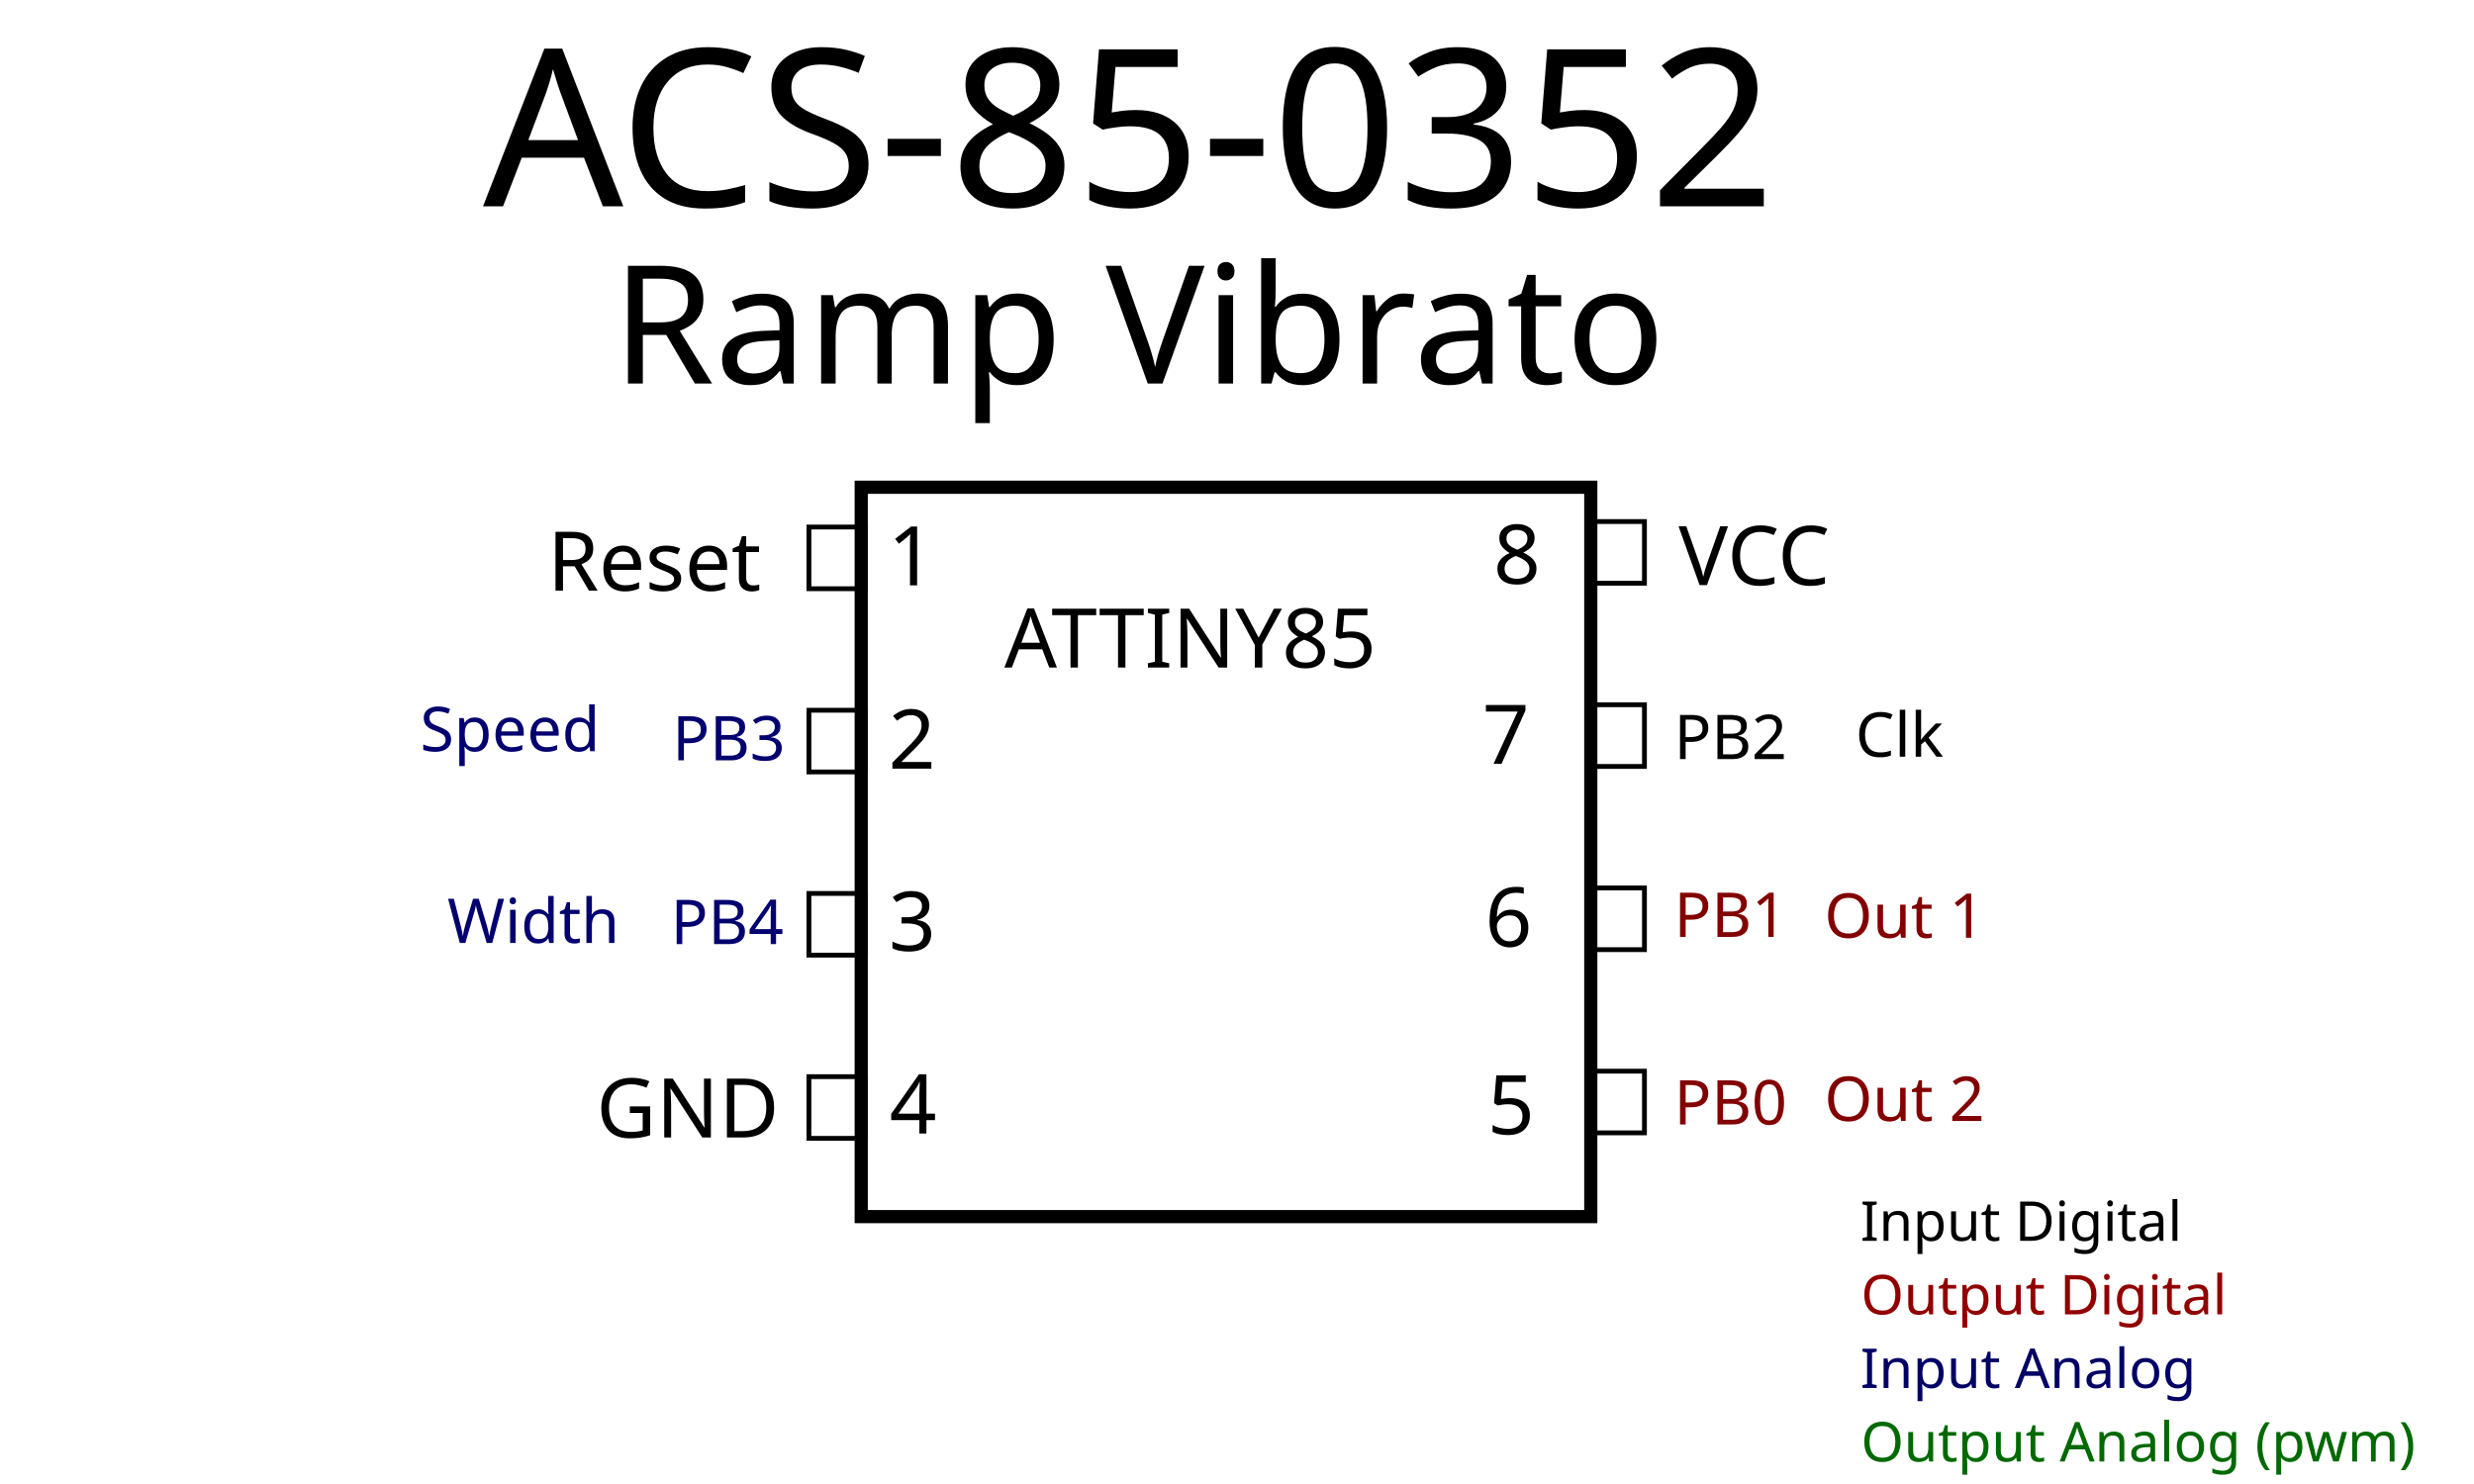
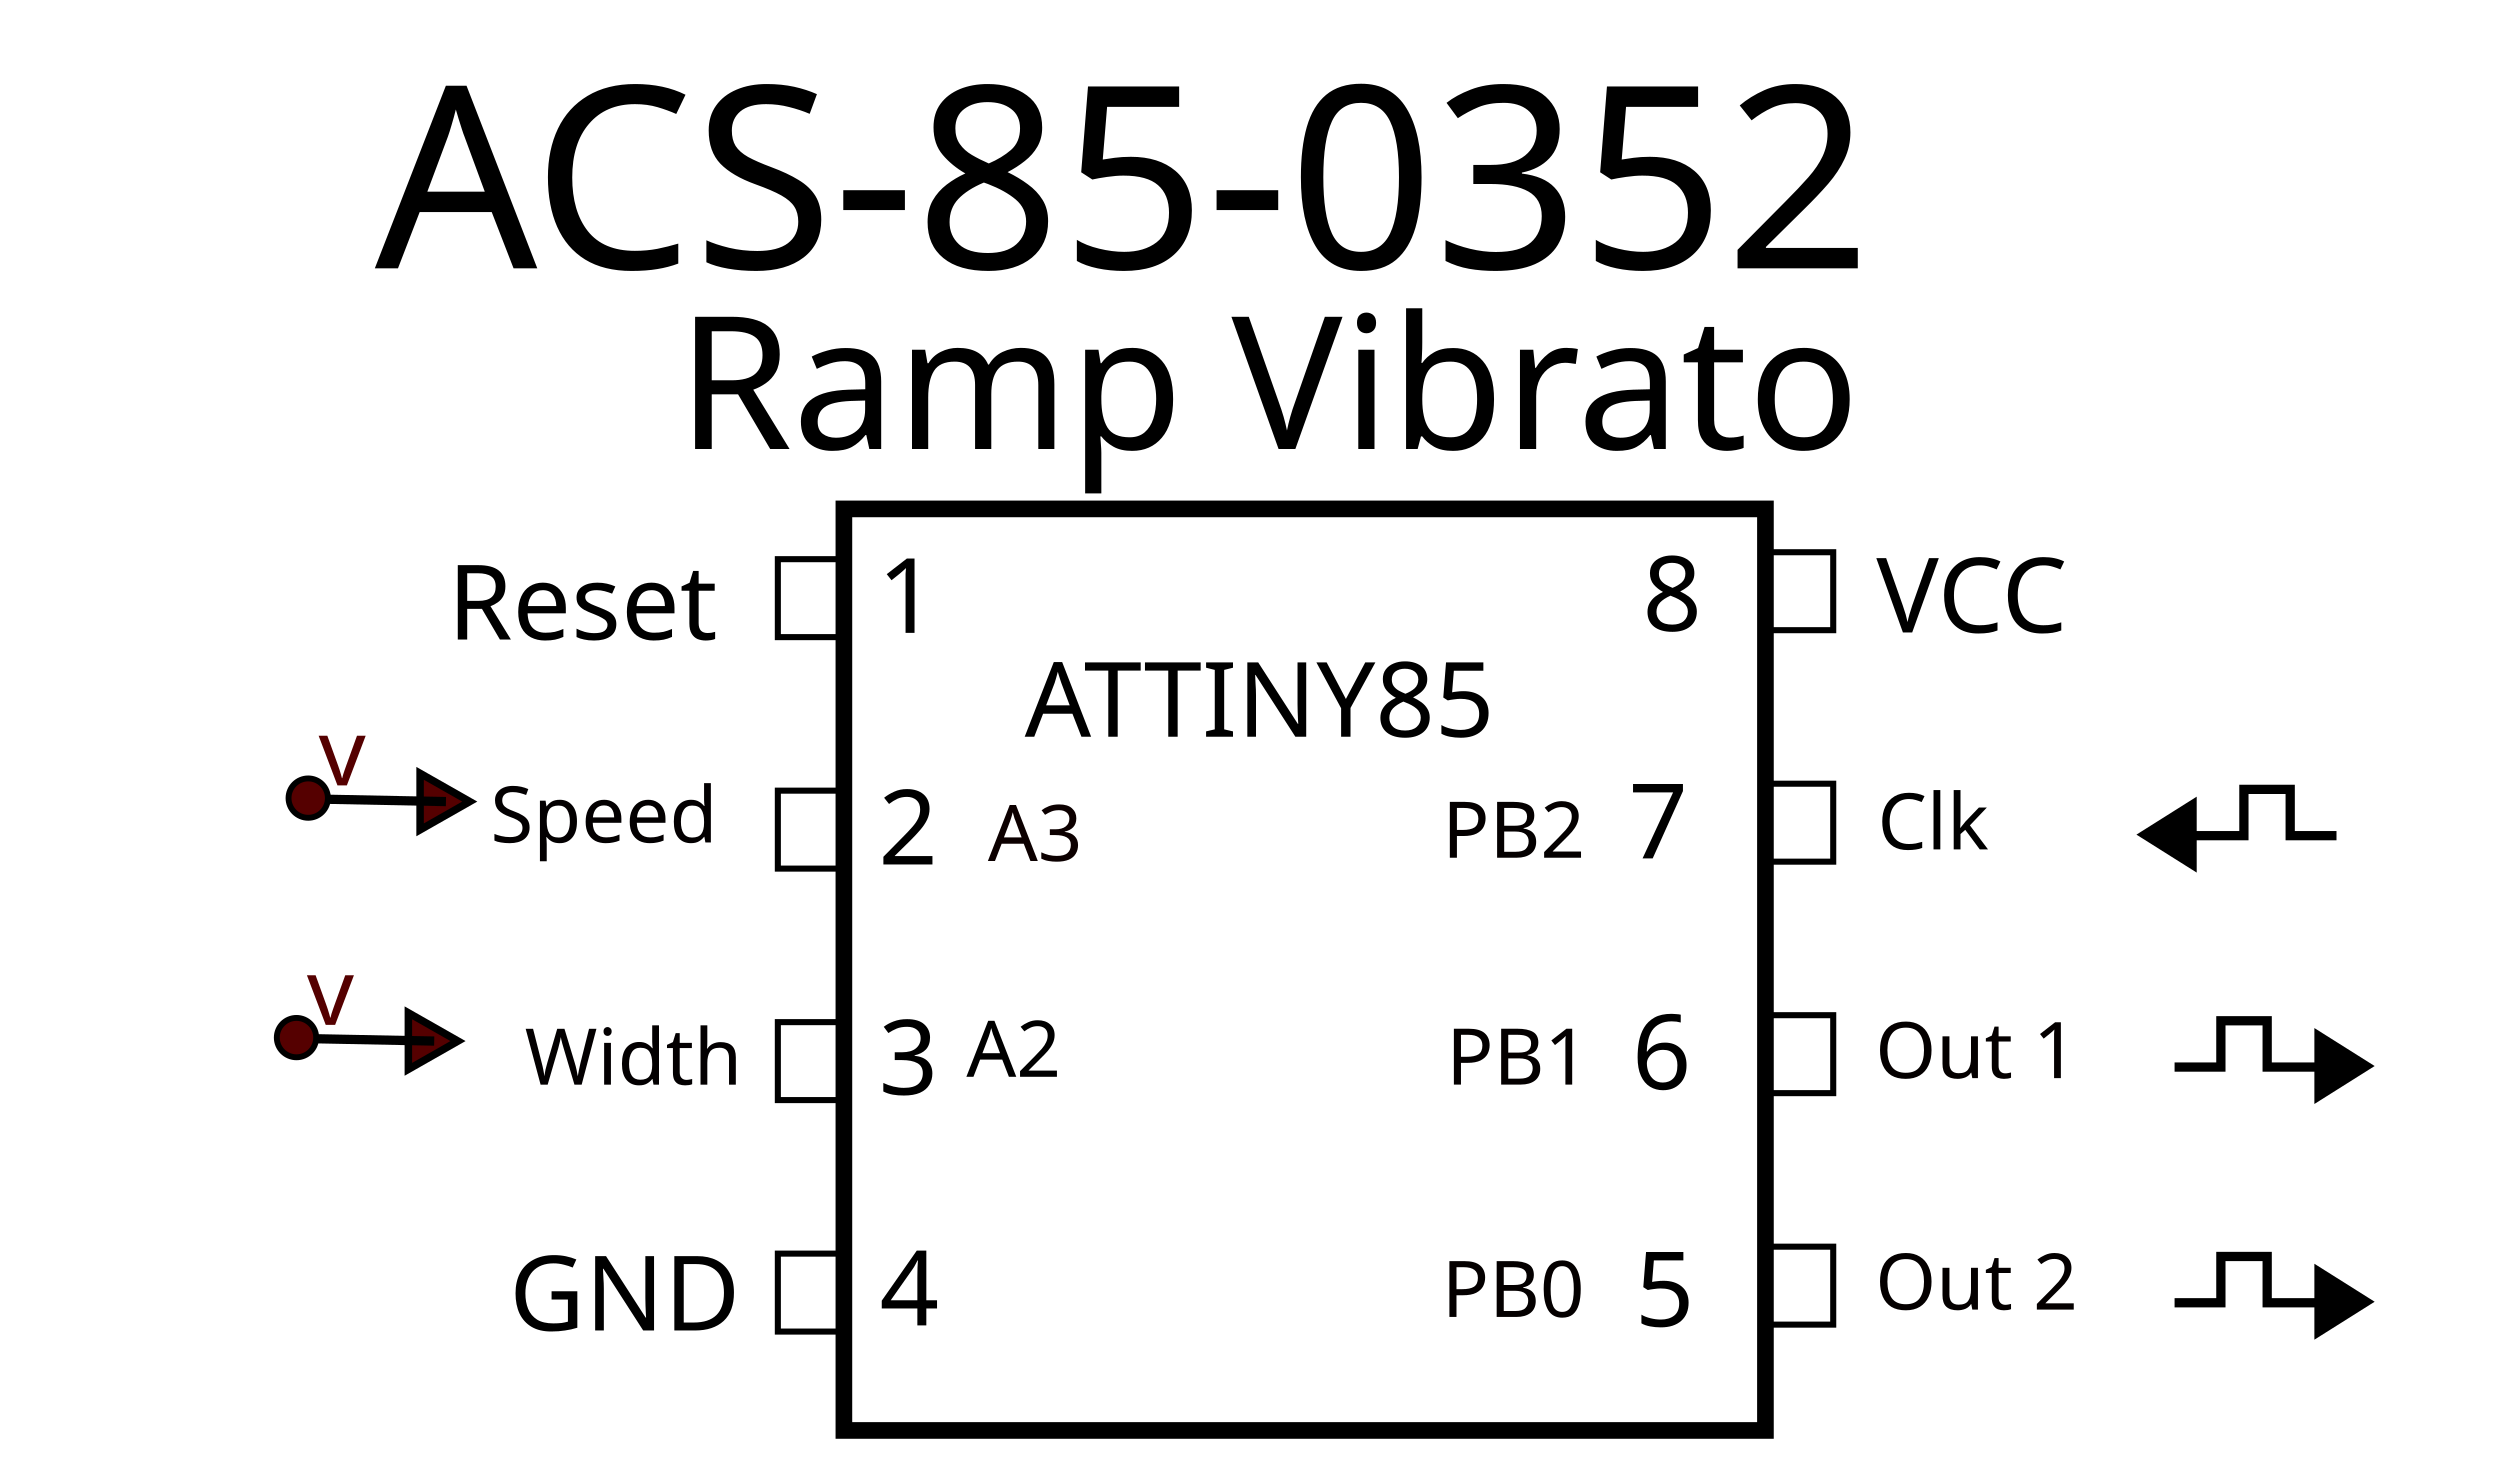
- <svg xmlns="http://www.w3.org/2000/svg" width="5in" height="3in" viewBox="0 0 450 270" id="svg2" version="1.1">
+ <svg xmlns="http://www.w3.org/2000/svg" width="3in" height="1.75in" viewBox="0 0 270 157.5" id="svg2" version="1.1">
  <defs id="defs4" />
-   <g id="layer1" transform="translate(0,-782.3622)">
-     <rect style="fill:none;fill-rule:evenodd;stroke:#000000;stroke-width:2.398;stroke-linecap:butt;stroke-linejoin:miter;stroke-miterlimit:4;stroke-dasharray:none;stroke-opacity:1" id="rect3344" width="132.702" height="132.702" x="156.649" y="871.011" />
-     <text xml:space="preserve" style="font-style:normal;font-weight:normal;font-size:40px;line-height:125%;font-family:sans-serif;letter-spacing:0px;word-spacing:0px;fill:#000000;fill-opacity:1;stroke:none;stroke-width:1px;stroke-linecap:butt;stroke-linejoin:miter;stroke-opacity:1" x="161.49" y="888.862" id="text4146">
-       <tspan id="tspan4148" x="161.49" y="888.862" style="font-size:15px">1</tspan>
+   <g id="layer1" transform="translate(0,-894.8622)">
+     <rect style="fill:none;fill-rule:evenodd;stroke:#000000;stroke-width:1.798;stroke-linecap:butt;stroke-linejoin:miter;stroke-miterlimit:4;stroke-dasharray:none;stroke-opacity:1" id="rect3344" width="99.527" height="99.527" x="91.14" y="949.824" />
+     <text xml:space="preserve" style="font-style:normal;font-weight:normal;font-size:30px;line-height:125%;font-family:sans-serif;letter-spacing:0px;word-spacing:0px;fill:#000000;fill-opacity:1;stroke:none;stroke-width:1px;stroke-linecap:butt;stroke-linejoin:miter;stroke-opacity:1" x="94.771" y="963.213" id="text4146">
+       <tspan id="tspan4148" x="94.771" y="963.213" style="font-size:11.25px">1</tspan>
    </text>
-     <text xml:space="preserve" style="font-style:normal;font-weight:normal;font-size:40px;line-height:125%;font-family:sans-serif;letter-spacing:0px;word-spacing:0px;fill:#000000;fill-opacity:1;stroke:none;stroke-width:1px;stroke-linecap:butt;stroke-linejoin:miter;stroke-opacity:1" x="161.607" y="922.206" id="text4146-0">
-       <tspan id="tspan4148-1" x="161.607" y="922.206" style="font-size:15px">2</tspan>
+     <text xml:space="preserve" style="font-style:normal;font-weight:normal;font-size:30px;line-height:125%;font-family:sans-serif;letter-spacing:0px;word-spacing:0px;fill:#000000;fill-opacity:1;stroke:none;stroke-width:1px;stroke-linecap:butt;stroke-linejoin:miter;stroke-opacity:1" x="94.859" y="988.22" id="text4146-0">
+       <tspan id="tspan4148-1" x="94.859" y="988.22" style="font-size:11.25px">2</tspan>
    </text>
-     <text xml:space="preserve" style="font-style:normal;font-weight:normal;font-size:40px;line-height:125%;font-family:sans-serif;letter-spacing:0px;word-spacing:0px;fill:#000000;fill-opacity:1;stroke:none;stroke-width:1px;stroke-linecap:butt;stroke-linejoin:miter;stroke-opacity:1" x="161.662" y="955.34" id="text4146-7">
-       <tspan id="tspan4148-4" x="161.662" y="955.34" style="font-size:15px">3</tspan>
+     <text xml:space="preserve" style="font-style:normal;font-weight:normal;font-size:30px;line-height:125%;font-family:sans-serif;letter-spacing:0px;word-spacing:0px;fill:#000000;fill-opacity:1;stroke:none;stroke-width:1px;stroke-linecap:butt;stroke-linejoin:miter;stroke-opacity:1" x="94.9" y="1013.071" id="text4146-7">
+       <tspan id="tspan4148-4" x="94.9" y="1013.071" style="font-size:11.25px">3</tspan>
    </text>
-     <text xml:space="preserve" style="font-style:normal;font-weight:normal;font-size:40px;line-height:125%;font-family:sans-serif;letter-spacing:0px;word-spacing:0px;fill:#000000;fill-opacity:1;stroke:none;stroke-width:1px;stroke-linecap:butt;stroke-linejoin:miter;stroke-opacity:1" x="161.79" y="988.589" id="text4146-9">
-       <tspan id="tspan4148-8" x="161.79" y="988.589" style="font-size:15px">4</tspan>
+     <text xml:space="preserve" style="font-style:normal;font-weight:normal;font-size:30px;line-height:125%;font-family:sans-serif;letter-spacing:0px;word-spacing:0px;fill:#000000;fill-opacity:1;stroke:none;stroke-width:1px;stroke-linecap:butt;stroke-linejoin:miter;stroke-opacity:1" x="94.996" y="1038.007" id="text4146-9">
+       <tspan id="tspan4148-8" x="94.996" y="1038.007" style="font-size:11.25px">4</tspan>
    </text>
-     <text xml:space="preserve" style="font-style:normal;font-weight:normal;font-size:40px;line-height:125%;font-family:sans-serif;letter-spacing:0px;word-spacing:0px;fill:#000000;fill-opacity:1;stroke:none;stroke-width:1px;stroke-linecap:butt;stroke-linejoin:miter;stroke-opacity:1" x="270.556" y="988.723" id="text4146-1">
-       <tspan id="tspan4148-2" x="270.556" y="988.723" style="font-size:15px">5</tspan>
+     <text xml:space="preserve" style="font-style:normal;font-weight:normal;font-size:30px;line-height:125%;font-family:sans-serif;letter-spacing:0px;word-spacing:0px;fill:#000000;fill-opacity:1;stroke:none;stroke-width:1px;stroke-linecap:butt;stroke-linejoin:miter;stroke-opacity:1" x="176.57" y="1038.108" id="text4146-1">
+       <tspan id="tspan4148-2" x="176.57" y="1038.108" style="font-size:11.25px">5</tspan>
    </text>
-     <text xml:space="preserve" style="font-style:normal;font-weight:normal;font-size:40px;line-height:125%;font-family:sans-serif;letter-spacing:0px;word-spacing:0px;fill:#000000;fill-opacity:1;stroke:none;stroke-width:1px;stroke-linecap:butt;stroke-linejoin:miter;stroke-opacity:1" x="270.114" y="954.574" id="text4146-2">
-       <tspan id="tspan4148-7" x="270.114" y="954.574" style="font-size:15px">6</tspan>
+     <text xml:space="preserve" style="font-style:normal;font-weight:normal;font-size:30px;line-height:125%;font-family:sans-serif;letter-spacing:0px;word-spacing:0px;fill:#000000;fill-opacity:1;stroke:none;stroke-width:1px;stroke-linecap:butt;stroke-linejoin:miter;stroke-opacity:1" x="176.239" y="1012.496" id="text4146-2">
+       <tspan id="tspan4148-7" x="176.239" y="1012.496" style="font-size:11.25px">6</tspan>
    </text>
-     <text xml:space="preserve" style="font-style:normal;font-weight:normal;font-size:40px;line-height:125%;font-family:sans-serif;letter-spacing:0px;word-spacing:0px;fill:#000000;fill-opacity:1;stroke:none;stroke-width:1px;stroke-linecap:butt;stroke-linejoin:miter;stroke-opacity:1" x="269.618" y="921.333" id="text4146-8">
-       <tspan id="tspan4148-3" x="269.618" y="921.333" style="font-size:15px">7</tspan>
+     <text xml:space="preserve" style="font-style:normal;font-weight:normal;font-size:30px;line-height:125%;font-family:sans-serif;letter-spacing:0px;word-spacing:0px;fill:#000000;fill-opacity:1;stroke:none;stroke-width:1px;stroke-linecap:butt;stroke-linejoin:miter;stroke-opacity:1" x="175.867" y="987.566" id="text4146-8">
+       <tspan id="tspan4148-3" x="175.867" y="987.566" style="font-size:11.25px">7</tspan>
    </text>
-     <text xml:space="preserve" style="font-style:normal;font-weight:normal;font-size:40px;line-height:125%;font-family:sans-serif;letter-spacing:0px;word-spacing:0px;fill:#000000;fill-opacity:1;stroke:none;stroke-width:1px;stroke-linecap:butt;stroke-linejoin:miter;stroke-opacity:1" x="271.64" y="888.569" id="text4146-8-5">
-       <tspan id="tspan4148-3-6" x="271.64" y="888.569" style="font-size:15px">8</tspan>
+     <text xml:space="preserve" style="font-style:normal;font-weight:normal;font-size:30px;line-height:125%;font-family:sans-serif;letter-spacing:0px;word-spacing:0px;fill:#000000;fill-opacity:1;stroke:none;stroke-width:1px;stroke-linecap:butt;stroke-linejoin:miter;stroke-opacity:1" x="177.384" y="962.993" id="text4146-8-5">
+       <tspan id="tspan4148-3-6" x="177.384" y="962.993" style="font-size:11.25px">8</tspan>
    </text>
-     <text xml:space="preserve" style="font-style:normal;font-weight:normal;font-size:40px;line-height:125%;font-family:sans-serif;letter-spacing:0px;word-spacing:0px;fill:#000000;fill-opacity:1;stroke:none;stroke-width:1px;stroke-linecap:butt;stroke-linejoin:miter;stroke-opacity:1" x="87.858" y="819.898" id="text4262">
-       <tspan id="tspan4264" x="87.858" y="819.898">ACS-85-0352</tspan>
+     <text xml:space="preserve" style="font-style:normal;font-weight:normal;font-size:40px;line-height:125%;font-family:sans-serif;letter-spacing:0px;word-spacing:0px;fill:#000000;fill-opacity:1;stroke:none;stroke-width:1px;stroke-linecap:butt;stroke-linejoin:miter;stroke-opacity:1" x="40.482" y="923.842" id="text4262">
+       <tspan id="tspan4264" x="40.482" y="923.842" style="font-size:27.5px">ACS-85-0352</tspan>
    </text>
-     <rect style="fill:none;fill-opacity:1;stroke:#000000;stroke-width:0.875;stroke-miterlimit:4;stroke-dasharray:none;stroke-opacity:1" id="rect4266" width="10.225" height="11.225" x="147.137" y="878.25" />
-     <rect style="fill:none;fill-opacity:1;stroke:#000000;stroke-width:0.875;stroke-miterlimit:4;stroke-dasharray:none;stroke-opacity:1" id="rect4266-7-9-4" width="10.225" height="11.225" x="147.137" y="978.25" />
-     <rect style="fill:none;fill-opacity:1;stroke:#000000;stroke-width:0.875;stroke-miterlimit:4;stroke-dasharray:none;stroke-opacity:1" id="rect4266-7-9-45" width="10.225" height="11.225" x="147.137" y="944.916" />
-     <rect style="fill:none;fill-opacity:1;stroke:#000000;stroke-width:0.875;stroke-miterlimit:4;stroke-dasharray:none;stroke-opacity:1" id="rect4266-7-9-5" width="10.225" height="11.225" x="147.137" y="911.583" />
-     <rect style="fill:none;fill-opacity:1;stroke:#000000;stroke-width:0.875;stroke-miterlimit:4;stroke-dasharray:none;stroke-opacity:1" id="rect4266-5" width="10.225" height="11.225" x="288.887" y="877.25" />
-     <rect style="fill:none;fill-opacity:1;stroke:#000000;stroke-width:0.875;stroke-miterlimit:4;stroke-dasharray:none;stroke-opacity:1" id="rect4266-7-9-4-4" width="10.225" height="11.225" x="288.887" y="977.25" />
-     <rect style="fill:none;fill-opacity:1;stroke:#000000;stroke-width:0.875;stroke-miterlimit:4;stroke-dasharray:none;stroke-opacity:1" id="rect4266-7-9-45-1" width="10.225" height="11.225" x="288.887" y="943.916" />
-     <rect style="fill:none;fill-opacity:1;stroke:#000000;stroke-width:0.875;stroke-miterlimit:4;stroke-dasharray:none;stroke-opacity:1" id="rect4266-7-9-5-8" width="10.225" height="11.225" x="288.887" y="910.583" />
-     <text xml:space="preserve" style="font-style:normal;font-weight:normal;font-size:40px;line-height:125%;font-family:sans-serif;letter-spacing:0px;word-spacing:0px;fill:#000000;fill-opacity:1;stroke:none;stroke-width:1px;stroke-linecap:butt;stroke-linejoin:miter;stroke-opacity:1" x="182.684" y="903.815" id="text4146-7-22">
-       <tspan id="tspan4148-4-3" x="182.684" y="903.815" style="font-size:15px">ATTINY85</tspan>
+     <rect style="fill:none;fill-opacity:1;stroke:#000000;stroke-width:0.656;stroke-miterlimit:4;stroke-dasharray:none;stroke-opacity:1" id="rect4266" width="7.669" height="8.419" x="84.007" y="955.253" />
+     <rect style="fill:none;fill-opacity:1;stroke:#000000;stroke-width:0.656;stroke-miterlimit:4;stroke-dasharray:none;stroke-opacity:1" id="rect4266-7-9-4" width="7.669" height="8.419" x="84.007" y="1030.253" />
+     <rect style="fill:none;fill-opacity:1;stroke:#000000;stroke-width:0.656;stroke-miterlimit:4;stroke-dasharray:none;stroke-opacity:1" id="rect4266-7-9-45" width="7.669" height="8.419" x="84.007" y="1005.253" />
+     <rect style="fill:none;fill-opacity:1;stroke:#000000;stroke-width:0.656;stroke-miterlimit:4;stroke-dasharray:none;stroke-opacity:1" id="rect4266-7-9-5" width="7.669" height="8.419" x="84.007" y="980.253" />
+     <rect style="fill:none;fill-opacity:1;stroke:#000000;stroke-width:0.656;stroke-miterlimit:4;stroke-dasharray:none;stroke-opacity:1" id="rect4266-5" width="7.669" height="8.419" x="190.319" y="954.503" />
+     <rect style="fill:none;fill-opacity:1;stroke:#000000;stroke-width:0.656;stroke-miterlimit:4;stroke-dasharray:none;stroke-opacity:1" id="rect4266-7-9-4-4" width="7.669" height="8.419" x="190.319" y="1029.503" />
+     <rect style="fill:none;fill-opacity:1;stroke:#000000;stroke-width:0.656;stroke-miterlimit:4;stroke-dasharray:none;stroke-opacity:1" id="rect4266-7-9-45-1" width="7.669" height="8.419" x="190.319" y="1004.503" />
+     <rect style="fill:none;fill-opacity:1;stroke:#000000;stroke-width:0.656;stroke-miterlimit:4;stroke-dasharray:none;stroke-opacity:1" id="rect4266-7-9-5-8" width="7.669" height="8.419" x="190.319" y="979.503" />
+     <text xml:space="preserve" style="font-style:normal;font-weight:normal;font-size:30px;line-height:125%;font-family:sans-serif;letter-spacing:0px;word-spacing:0px;fill:#000000;fill-opacity:1;stroke:none;stroke-width:1px;stroke-linecap:butt;stroke-linejoin:miter;stroke-opacity:1" x="110.667" y="974.427" id="text4146-7-22">
+       <tspan id="tspan4148-4-3" x="110.667" y="974.427" style="font-size:11.25px">ATTINY85</tspan>
    </text>
-     <text xml:space="preserve" style="font-style:normal;font-weight:normal;font-size:40px;line-height:125%;font-family:sans-serif;letter-spacing:0px;word-spacing:0px;fill:#000000;fill-opacity:1;stroke:none;stroke-width:1px;stroke-linecap:butt;stroke-linejoin:miter;stroke-opacity:1" x="108.45" y="989.315" id="text4146-7-22-4">
-       <tspan id="tspan4148-4-3-8" x="108.45" y="989.315" style="font-size:15px">GND</tspan>
+     <text xml:space="preserve" style="font-style:normal;font-weight:normal;font-size:30px;line-height:125%;font-family:sans-serif;letter-spacing:0px;word-spacing:0px;fill:#000000;fill-opacity:1;stroke:none;stroke-width:1px;stroke-linecap:butt;stroke-linejoin:miter;stroke-opacity:1" x="54.992" y="1038.552" id="text4146-7-22-4">
+       <tspan id="tspan4148-4-3-8" x="54.992" y="1038.552" style="font-size:11.25px">GND</tspan>
    </text>
-     <text xml:space="preserve" style="font-style:normal;font-weight:normal;font-size:40px;line-height:125%;font-family:sans-serif;letter-spacing:0px;word-spacing:0px;fill:#000000;fill-opacity:1;stroke:none;stroke-width:1px;stroke-linecap:butt;stroke-linejoin:miter;stroke-opacity:1" x="305.314" y="888.808" id="text4146-7-22-4-9">
-       <tspan id="tspan4148-4-3-8-0" x="305.314" y="888.808" style="font-size:15px">VCC</tspan>
+     <text xml:space="preserve" style="font-style:normal;font-weight:normal;font-size:30px;line-height:125%;font-family:sans-serif;letter-spacing:0px;word-spacing:0px;fill:#000000;fill-opacity:1;stroke:none;stroke-width:1px;stroke-linecap:butt;stroke-linejoin:miter;stroke-opacity:1" x="202.639" y="963.172" id="text4146-7-22-4-9">
+       <tspan id="tspan4148-4-3-8-0" x="202.639" y="963.172" style="font-size:11.25px">VCC</tspan>
    </text>
-     <text xml:space="preserve" style="font-style:normal;font-weight:normal;font-size:40px;line-height:125%;font-family:sans-serif;letter-spacing:0px;word-spacing:0px;fill:#000000;fill-opacity:1;stroke:none;stroke-width:1px;stroke-linecap:butt;stroke-linejoin:miter;stroke-opacity:1" x="99.59" y="889.815" id="text4146-7-22-4-9-0">
-       <tspan id="tspan4148-4-3-8-0-8" x="99.59" y="889.815" style="font-size:15px">Reset</tspan>
-     </text>
-     <text xml:space="preserve" style="font-style:normal;font-weight:normal;font-size:40px;line-height:125%;font-family:sans-serif;letter-spacing:0px;word-spacing:0px;fill:#820000;fill-opacity:1;stroke:none;stroke-width:1px;stroke-linecap:butt;stroke-linejoin:miter;stroke-opacity:1" x="304.494" y="952.815" id="text4146-7-22-4-9-2">
-       <tspan id="tspan4148-4-3-8-0-2" x="304.494" y="952.815" style="font-size:11.25px;fill:#820000;fill-opacity:1">PB1</tspan>
-     </text>
-     <text xml:space="preserve" style="font-style:normal;font-weight:normal;font-size:40px;line-height:125%;font-family:sans-serif;letter-spacing:0px;word-spacing:0px;fill:#820000;fill-opacity:1;stroke:none;stroke-width:1px;stroke-linecap:butt;stroke-linejoin:miter;stroke-opacity:1" x="304.494" y="986.949" id="text4146-7-22-4-9-2-4">
-       <tspan id="tspan4148-4-3-8-0-2-5" x="304.494" y="986.949" style="font-size:11.25px;fill:#820000;fill-opacity:1">PB0</tspan>
-     </text>
-     <text xml:space="preserve" style="font-style:normal;font-weight:normal;font-size:40px;line-height:125%;font-family:sans-serif;letter-spacing:0px;word-spacing:0px;fill:#000000;fill-opacity:1;stroke:none;stroke-width:1px;stroke-linecap:butt;stroke-linejoin:miter;stroke-opacity:1" x="304.494" y="920.466" id="text4146-7-22-4-9-2-7">
-       <tspan id="tspan4148-4-3-8-0-2-2" x="304.494" y="920.466" style="font-size:11.25px">PB2</tspan>
-     </text>
-     <text xml:space="preserve" style="font-style:normal;font-weight:normal;font-size:40px;line-height:125%;font-family:sans-serif;letter-spacing:0px;word-spacing:0px;fill:#03006f;fill-opacity:1;stroke:none;stroke-width:1px;stroke-linecap:butt;stroke-linejoin:miter;stroke-opacity:1;" x="121.989" y="954.123" id="text4146-7-22-4-9-2-7-7">
-       <tspan id="tspan4148-4-3-8-0-2-2-3" x="121.989" y="954.123" style="font-size:11.25px;fill:#03006f;fill-opacity:1;">PB4</tspan>
+     <text xml:space="preserve" style="font-style:normal;font-weight:normal;font-size:30px;line-height:125%;font-family:sans-serif;letter-spacing:0px;word-spacing:0px;fill:#000000;fill-opacity:1;stroke:none;stroke-width:1px;stroke-linecap:butt;stroke-linejoin:miter;stroke-opacity:1" x="48.346" y="963.927" id="text4146-7-22-4-9-0">
+       <tspan id="tspan4148-4-3-8-0-8" x="48.346" y="963.927" style="font-size:11.25px">Reset</tspan>
    </text>
    <flowRoot xml:space="preserve" id="flowRoot4541" style="font-style:normal;font-weight:normal;font-size:40px;line-height:125%;font-family:sans-serif;letter-spacing:0px;word-spacing:0px;fill:#000000;fill-opacity:1;stroke:none;stroke-width:1px;stroke-linecap:butt;stroke-linejoin:miter;stroke-opacity:1">
      <flowRegion id="flowRegion4543">
        <rect id="rect4545" width="28" height="54" x="91.5" y="267.5" />
      </flowRegion>
      <flowPara id="flowPara4547" />
    </flowRoot>
-     <text xml:space="preserve" style="font-style:normal;font-weight:normal;font-size:40px;line-height:125%;font-family:sans-serif;letter-spacing:0px;word-spacing:0px;fill:#03006f;fill-opacity:1;stroke:none;stroke-width:1px;stroke-linecap:butt;stroke-linejoin:miter;stroke-opacity:1;" x="122.291" y="920.701" id="text4146-7-22-4-9-2-7-7-0-2">
-       <tspan id="tspan4148-4-3-8-0-2-2-3-8-3" x="122.291" y="920.701" style="font-size:11.25px;fill:#03006f;fill-opacity:1;">PB3</tspan>
+     <text xml:space="preserve" style="font-style:normal;font-weight:normal;font-size:30px;line-height:125%;font-family:sans-serif;letter-spacing:0px;word-spacing:0px;fill:#030001;fill-opacity:1;stroke:none;stroke-width:1px;stroke-linecap:butt;stroke-linejoin:miter;stroke-opacity:1" x="52.962" y="985.847" id="text4146-7-22-4-9-2-7-7-0-2-8">
+       <tspan id="tspan4148-4-3-8-0-2-2-3-8-3-3" x="52.962" y="985.847" style="font-size:8.438px;fill:#030001;fill-opacity:1">Speed </tspan>
    </text>
-     <text xml:space="preserve" style="font-style:normal;font-weight:normal;font-size:10px;line-height:125%;font-family:sans-serif;letter-spacing:0px;word-spacing:0px;fill:#910000;fill-opacity:1;stroke:none;stroke-width:1px;stroke-linecap:butt;stroke-linejoin:miter;stroke-opacity:1" x="338.494" y="1021.5" id="text4146-7-22-4-9-2-7-7-0-2-9-5">
-       <tspan id="tspan4148-4-3-8-0-2-2-3-8-3-46-5" x="338.494" y="1021.5" style="font-size:10px;fill:#910000;fill-opacity:1">Output Digital</tspan>
+     <text xml:space="preserve" style="font-style:normal;font-weight:normal;font-size:30px;line-height:125%;font-family:sans-serif;letter-spacing:0px;word-spacing:0px;fill:#000000;fill-opacity:1;stroke:none;stroke-width:1px;stroke-linecap:butt;stroke-linejoin:miter;stroke-opacity:1" x="202.77" y="986.594" id="text4146-7-22-4-9-2-7-5">
+       <tspan id="tspan4148-4-3-8-0-2-2-1" x="202.77" y="986.594" style="font-size:8.438px">Clk</tspan>
    </text>
-     <text xml:space="preserve" style="font-style:normal;font-weight:normal;font-size:10px;line-height:125%;font-family:sans-serif;letter-spacing:0px;word-spacing:0px;fill:#000000;fill-opacity:1;stroke:none;stroke-width:1px;stroke-linecap:butt;stroke-linejoin:miter;stroke-opacity:1" x="338.373" y="1008.116" id="text4146-7-22-4-9-2-7-7-0-2-9-5-9">
-       <tspan id="tspan4148-4-3-8-0-2-2-3-8-3-46-5-5" x="338.373" y="1008.116" style="font-size:10px">Input Digital</tspan>
+     <text xml:space="preserve" style="font-style:normal;font-weight:normal;font-size:30px;line-height:125%;font-family:sans-serif;letter-spacing:0px;word-spacing:0px;fill:#040000;fill-opacity:1;stroke:none;stroke-width:1px;stroke-linecap:butt;stroke-linejoin:miter;stroke-opacity:1" x="202.528" y="1011.301" id="text4146-7-22-4-9-2-7-5-0">
+       <tspan id="tspan4148-4-3-8-0-2-2-1-9" x="202.528" y="1011.301" style="font-size:8.438px;fill:#040000;fill-opacity:1">Out 1</tspan>
    </text>
-     <text xml:space="preserve" style="font-style:normal;font-weight:normal;font-size:10px;line-height:125%;font-family:sans-serif;letter-spacing:0px;word-spacing:0px;fill:#000065;fill-opacity:1;stroke:none;stroke-width:1px;stroke-linecap:butt;stroke-linejoin:miter;stroke-opacity:1" x="338.373" y="1034.885" id="text4146-7-22-4-9-2-7-7-0-2-9-5-5">
-       <tspan id="tspan4148-4-3-8-0-2-2-3-8-3-46-5-3" x="338.373" y="1034.885" style="font-size:10px;fill:#000065;fill-opacity:1">Input Analog</tspan>
-     </text>
-     <text xml:space="preserve" style="font-style:normal;font-weight:normal;font-size:10px;line-height:125%;font-family:sans-serif;letter-spacing:0px;word-spacing:0px;fill:#006900;fill-opacity:1;stroke:none;stroke-width:1px;stroke-linecap:butt;stroke-linejoin:miter;stroke-opacity:1" x="338.494" y="1048.27" id="text4146-7-22-4-9-2-7-7-0-2-9-5-5-7">
-       <tspan id="tspan4148-4-3-8-0-2-2-3-8-3-46-5-3-6" x="338.494" y="1048.27" style="font-size:10px;fill:#006900;fill-opacity:1">Output Analog (pwm)</tspan>
-     </text>
-     <text xml:space="preserve" style="font-style:normal;font-weight:normal;font-size:40px;line-height:125%;font-family:sans-serif;letter-spacing:0px;word-spacing:0px;fill:#03006f;fill-opacity:1;stroke:none;stroke-width:1px;stroke-linecap:butt;stroke-linejoin:miter;stroke-opacity:1" x="76.411" y="919.041" id="text4146-7-22-4-9-2-7-7-0-2-8">
-       <tspan id="tspan4148-4-3-8-0-2-2-3-8-3-3" x="76.411" y="919.041" style="font-size:11.25px;fill:#03006f;fill-opacity:1">Speed </tspan>
-     </text>
-     <text xml:space="preserve" style="font-style:normal;font-weight:normal;font-size:40px;line-height:125%;font-family:sans-serif;letter-spacing:0px;word-spacing:0px;fill:#000000;fill-opacity:1;stroke:none;stroke-width:1px;stroke-linecap:butt;stroke-linejoin:miter;stroke-opacity:1" x="337.489" y="920.037" id="text4146-7-22-4-9-2-7-5">
-       <tspan id="tspan4148-4-3-8-0-2-2-1" x="337.489" y="920.037" style="font-size:11.25px">Clk</tspan>
-     </text>
-     <text xml:space="preserve" style="font-style:normal;font-weight:normal;font-size:40px;line-height:125%;font-family:sans-serif;letter-spacing:0px;word-spacing:0px;fill:#820000;fill-opacity:1;stroke:none;stroke-width:1px;stroke-linecap:butt;stroke-linejoin:miter;stroke-opacity:1" x="331.832" y="952.98" id="text4146-7-22-4-9-2-7-5-0">
-       <tspan id="tspan4148-4-3-8-0-2-2-1-9" x="331.832" y="952.98" style="font-size:11.25px;fill:#820000;fill-opacity:1">Out 1</tspan>
-     </text>
-     <text xml:space="preserve" style="font-style:normal;font-weight:normal;font-size:40px;line-height:125%;font-family:sans-serif;letter-spacing:0px;word-spacing:0px;fill:#820000;fill-opacity:1;stroke:none;stroke-width:1px;stroke-linecap:butt;stroke-linejoin:miter;stroke-opacity:1" x="331.832" y="986.309" id="text4146-7-22-4-9-2-7-5-8">
-       <tspan id="tspan4148-4-3-8-0-2-2-1-8" x="331.832" y="986.309" style="font-size:11.25px;fill:#820000;fill-opacity:1">Out 2</tspan>
+     <text xml:space="preserve" style="font-style:normal;font-weight:normal;font-size:30px;line-height:125%;font-family:sans-serif;letter-spacing:0px;word-spacing:0px;fill:#040000;fill-opacity:1;stroke:none;stroke-width:1px;stroke-linecap:butt;stroke-linejoin:miter;stroke-opacity:1" x="202.528" y="1036.297" id="text4146-7-22-4-9-2-7-5-8">
+       <tspan id="tspan4148-4-3-8-0-2-2-1-8" x="202.528" y="1036.297" style="font-size:8.438px;fill:#040000;fill-opacity:1">Out 2</tspan>
    </text>
    <flowRoot xml:space="preserve" id="flowRoot4280" style="font-style:normal;font-weight:normal;font-size:40px;line-height:125%;font-family:sans-serif;letter-spacing:0px;word-spacing:0px;fill:#000000;fill-opacity:1;stroke:none;stroke-width:1px;stroke-linecap:butt;stroke-linejoin:miter;stroke-opacity:1">
      <flowRegion id="flowRegion4282">
        <rect id="rect4284" width="63" height="44" x="228" y="104.5" />
      </flowRegion>
      <flowPara id="flowPara4286" />
    </flowRoot>
-     <text xml:space="preserve" style="font-style:normal;font-weight:normal;font-size:40px;line-height:125%;font-family:sans-serif;letter-spacing:0px;word-spacing:0px;fill:#000000;fill-opacity:1;stroke:none;stroke-width:1px;stroke-linecap:butt;stroke-linejoin:miter;stroke-opacity:1" x="111.317" y="852.14" id="text4262-9">
-       <tspan id="tspan4264-1" x="111.317" y="852.14" style="font-size:30px">Ramp Vibrato</tspan>
+     <text xml:space="preserve" style="font-style:normal;font-weight:normal;font-size:40px;line-height:125%;font-family:sans-serif;letter-spacing:0px;word-spacing:0px;fill:#000000;fill-opacity:1;stroke:none;stroke-width:1px;stroke-linecap:butt;stroke-linejoin:miter;stroke-opacity:1" x="73.134" y="943.357" id="text4262-9">
+       <tspan id="tspan4264-1" x="73.134" y="943.357" style="font-size:20px">Ramp Vibrato</tspan>
    </text>
-     <text xml:space="preserve" style="font-style:normal;font-weight:normal;font-size:40px;line-height:125%;font-family:sans-serif;letter-spacing:0px;word-spacing:0px;fill:#03006f;fill-opacity:1;stroke:none;stroke-width:1px;stroke-linecap:butt;stroke-linejoin:miter;stroke-opacity:1" x="81.368" y="953.919" id="text4146-7-22-4-9-2-7-7-0-2-8-1">
-       <tspan id="tspan4148-4-3-8-0-2-2-3-8-3-3-3" x="81.368" y="953.919" style="font-size:11.25px;fill:#03006f;fill-opacity:1">Width</tspan>
+     <text xml:space="preserve" style="font-style:normal;font-weight:normal;font-size:30px;line-height:125%;font-family:sans-serif;letter-spacing:0px;word-spacing:0px;fill:#030001;fill-opacity:1;stroke:none;stroke-width:1px;stroke-linecap:butt;stroke-linejoin:miter;stroke-opacity:1" x="56.68" y="1012.005" id="text4146-7-22-4-9-2-7-7-0-2-8-1">
+       <tspan id="tspan4148-4-3-8-0-2-2-3-8-3-3-3" x="56.68" y="1012.005" style="font-size:8.438px;fill:#030001;fill-opacity:1">Width</tspan>
    </text>
+     <g id="g4290-5" transform="translate(-189.2088,41.93555)" style="fill:#550000">
+       <path id="path4204-0-1-1" d="m 233.311,968.413 0,-6.102 5.362,3.051 z" style="fill:#550000;fill-rule:evenodd;stroke:#000000;stroke-width:0.809px;stroke-linecap:butt;stroke-linejoin:miter;stroke-opacity:1" />
+       <text xml:space="preserve" style="font-style:normal;font-weight:normal;font-size:40px;line-height:125%;font-family:sans-serif;letter-spacing:0px;word-spacing:0px;fill:#550000;fill-opacity:1;stroke:none;stroke-width:1px;stroke-linecap:butt;stroke-linejoin:miter;stroke-opacity:1" x="222.354" y="963.612" id="text4250-8">
+         <tspan id="tspan4252-3" x="222.354" y="963.612" style="font-size:10px;fill:#550000">v</tspan>
+       </text>
+       <path style="fill:#550000;fill-rule:evenodd;stroke:#000000;stroke-width:1px;stroke-linecap:butt;stroke-linejoin:miter;stroke-opacity:1" d="m 236.104,965.362 -12.75,-0.25" id="path4276-7" />
+       <circle style="opacity:1;fill:#550000;fill-opacity:1;stroke:#000000;stroke-width:0.636;stroke-linejoin:round;stroke-miterlimit:4;stroke-dasharray:none;stroke-opacity:1" id="path4284-0" cx="221.229" cy="964.987" r="2.125" />
+     </g>
+     <g id="g4290-5-8" transform="translate(-187.9413,16.07111)" style="fill:#550000">
+       <path id="path4204-0-1-1-7" d="m 233.311,968.413 0,-6.102 5.362,3.051 z" style="fill:#550000;fill-rule:evenodd;stroke:#000000;stroke-width:0.809px;stroke-linecap:butt;stroke-linejoin:miter;stroke-opacity:1" />
+       <text xml:space="preserve" style="font-style:normal;font-weight:normal;font-size:40px;line-height:125%;font-family:sans-serif;letter-spacing:0px;word-spacing:0px;fill:#550000;fill-opacity:1;stroke:none;stroke-width:1px;stroke-linecap:butt;stroke-linejoin:miter;stroke-opacity:1" x="222.354" y="963.612" id="text4250-8-3">
+         <tspan id="tspan4252-3-8" x="222.354" y="963.612" style="font-size:10px;fill:#550000">v</tspan>
+       </text>
+       <path style="fill:#550000;fill-rule:evenodd;stroke:#000000;stroke-width:1px;stroke-linecap:butt;stroke-linejoin:miter;stroke-opacity:1" d="m 236.104,965.362 -12.75,-0.25" id="path4276-7-7" />
+       <circle style="opacity:1;fill:#550000;fill-opacity:1;stroke:#000000;stroke-width:0.636;stroke-linejoin:round;stroke-miterlimit:4;stroke-dasharray:none;stroke-opacity:1" id="path4284-0-6" cx="221.229" cy="964.987" r="2.125" />
+     </g>
+     <text xml:space="preserve" style="font-style:normal;font-weight:normal;font-size:30px;line-height:125%;font-family:sans-serif;letter-spacing:0px;word-spacing:0px;fill:#550000;fill-opacity:1;stroke:none;stroke-width:1px;stroke-linecap:butt;stroke-linejoin:miter;stroke-opacity:1" x="106.691" y="987.849" id="text4146-7-22-4-9-2-7-7-0-2-5">
+       <tspan id="tspan4148-4-3-8-0-2-2-3-8-3-9" x="106.691" y="987.849" style="font-size:8.438px;fill:#0c0000;fill-opacity:1">A3</tspan>
+     </text>
+     <text xml:space="preserve" style="font-style:normal;font-weight:normal;font-size:30px;line-height:125%;font-family:sans-serif;letter-spacing:0px;word-spacing:0px;fill:#000000;fill-opacity:1;stroke:none;stroke-width:1px;stroke-linecap:butt;stroke-linejoin:miter;stroke-opacity:1;" x="104.369" y="1011.156" id="text4146-7-22-4-9-2-7-7-5">
+       <tspan id="tspan4148-4-3-8-0-2-2-3-3" x="104.369" y="1011.156" style="font-size:8.438px;fill:#000000;fill-opacity:1;">A2</tspan>
+     </text>
+     <text xml:space="preserve" style="font-style:normal;font-weight:normal;font-size:30px;line-height:125%;font-family:sans-serif;letter-spacing:0px;word-spacing:0px;fill:#040000;fill-opacity:1;stroke:none;stroke-width:1px;stroke-linecap:butt;stroke-linejoin:miter;stroke-opacity:1" x="155.768" y="987.499" id="text4146-7-22-4-9-2-7-71">
+       <tspan id="tspan4148-4-3-8-0-2-2-32" x="155.768" y="987.499" style="font-size:8.438px;fill:#040000;fill-opacity:1">PB2</tspan>
+     </text>
+     <text xml:space="preserve" style="font-style:normal;font-weight:normal;font-size:30px;line-height:125%;font-family:sans-serif;letter-spacing:0px;word-spacing:0px;fill:#040000;fill-opacity:1;stroke:none;stroke-width:1px;stroke-linecap:butt;stroke-linejoin:miter;stroke-opacity:1" x="156.208" y="1011.999" id="text4146-7-22-4-9-2-2">
+       <tspan id="tspan4148-4-3-8-0-2-3" x="156.208" y="1011.999" style="font-size:8.438px;fill:#040000;fill-opacity:1">PB1</tspan>
+     </text>
+     <text xml:space="preserve" style="font-style:normal;font-weight:normal;font-size:30px;line-height:125%;font-family:sans-serif;letter-spacing:0px;word-spacing:0px;fill:#040000;fill-opacity:1;stroke:none;stroke-width:1px;stroke-linecap:butt;stroke-linejoin:miter;stroke-opacity:1" x="155.723" y="1037.093" id="text4146-7-22-4-9-2-4-5">
+       <tspan id="tspan4148-4-3-8-0-2-5-1" x="155.723" y="1037.093" style="font-size:8.438px;fill:#040000;fill-opacity:1">PB0</tspan>
+     </text>
+     <g id="g4917" transform="translate(37.03898,43.32329)">
+       <path id="path4202-3-3" d="m 197.816,966.782 5,0 0,-5 5,0 0,5 5,0 5,0 0,0" style="fill:none;fill-rule:evenodd;stroke:#000000;stroke-width:1px;stroke-linecap:butt;stroke-linejoin:miter;stroke-opacity:1" />
+       <path id="path4204-8-9" d="m 213.334,970.009 0,-6.679 5.301,3.34 z" style="fill:#000000;fill-rule:evenodd;stroke:#000000;stroke-width:0.841px;stroke-linecap:butt;stroke-linejoin:miter;stroke-opacity:1" />
+     </g>
+     <g id="g4917-1" transform="translate(37.03898,68.77913)">
+       <path id="path4202-3-3-9" d="m 197.816,966.782 5,0 0,-5 5,0 0,5 5,0 5,0 0,0" style="fill:none;fill-rule:evenodd;stroke:#000000;stroke-width:1px;stroke-linecap:butt;stroke-linejoin:miter;stroke-opacity:1" />
+       <path id="path4204-8-9-1" d="m 213.334,970.009 0,-6.679 5.301,3.34 z" style="fill:#000000;fill-rule:evenodd;stroke:#000000;stroke-width:0.841px;stroke-linecap:butt;stroke-linejoin:miter;stroke-opacity:1" />
+     </g>
+     <g id="g4917-6" transform="matrix(-1,0,0,1,450.1576,18.33191)">
+       <path id="path4202-3-3-0" d="m 197.816,966.782 5,0 0,-5 5,0 0,5 5,0 5,0 0,0" style="fill:none;fill-rule:evenodd;stroke:#000000;stroke-width:1px;stroke-linecap:butt;stroke-linejoin:miter;stroke-opacity:1" />
+       <path id="path4204-8-9-3" d="m 213.334,970.009 0,-6.679 5.301,3.34 z" style="fill:#000000;fill-rule:evenodd;stroke:#000000;stroke-width:0.841px;stroke-linecap:butt;stroke-linejoin:miter;stroke-opacity:1" />
+     </g>
  </g>
</svg>
